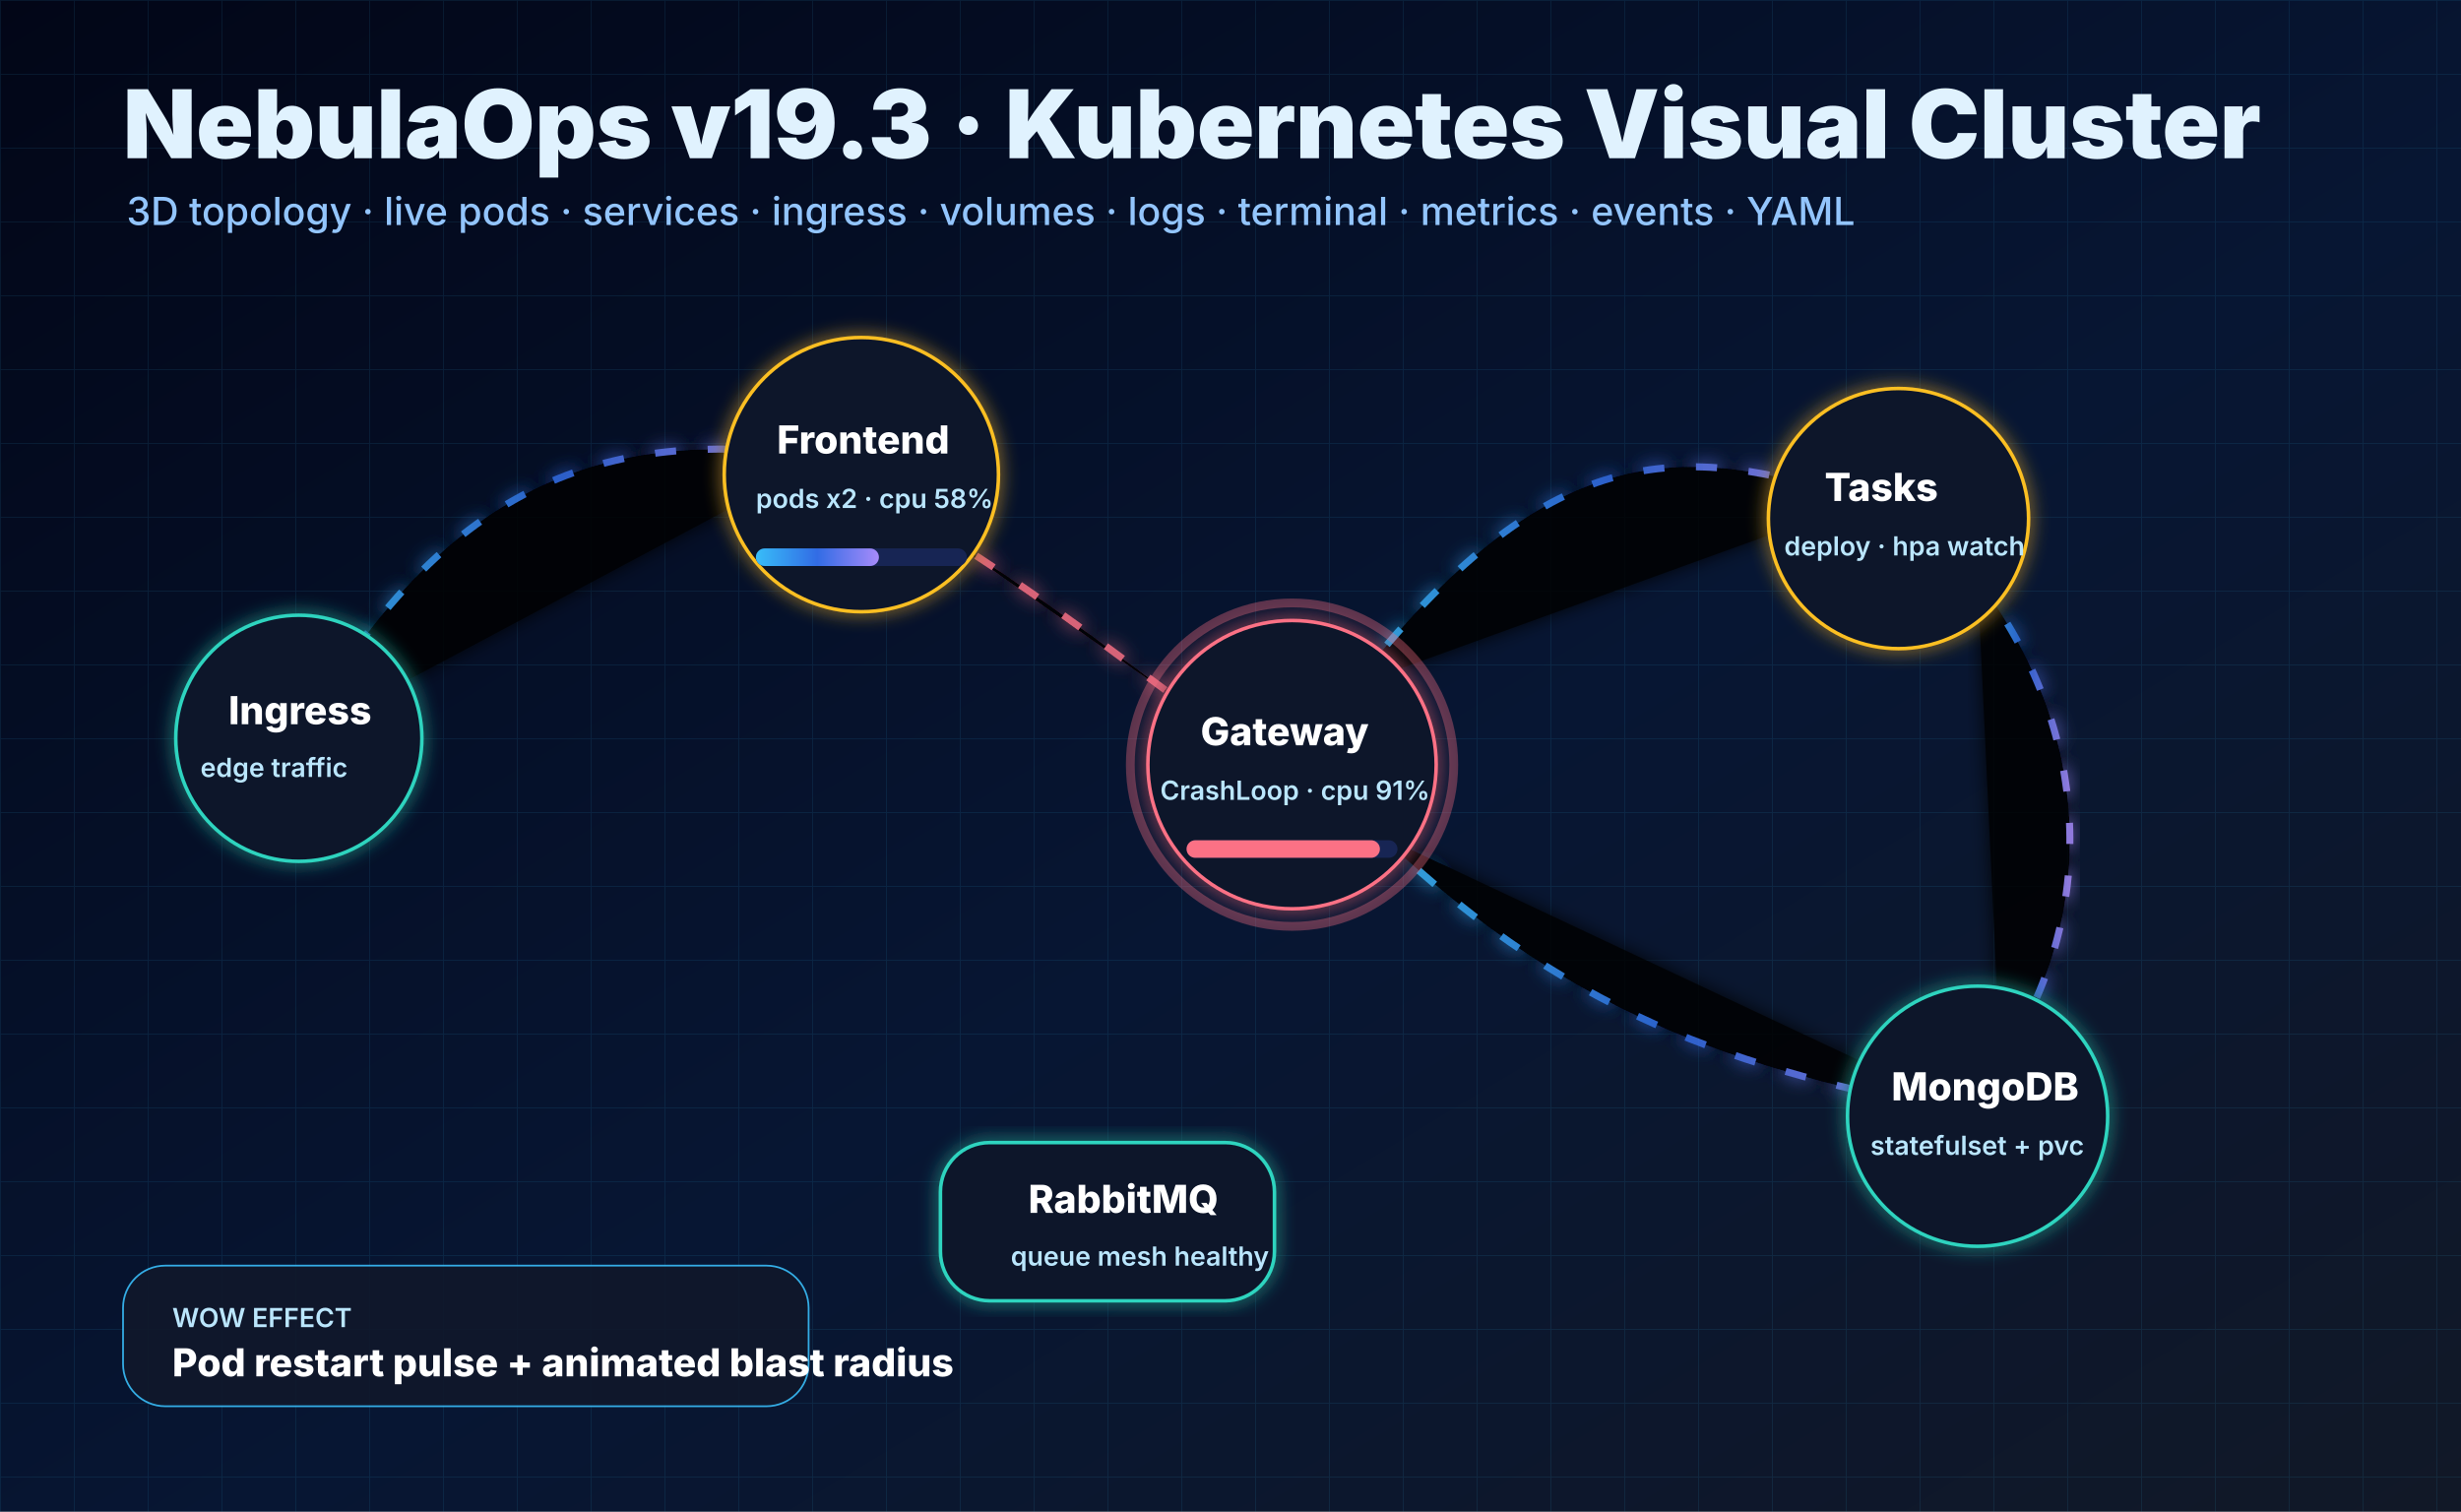
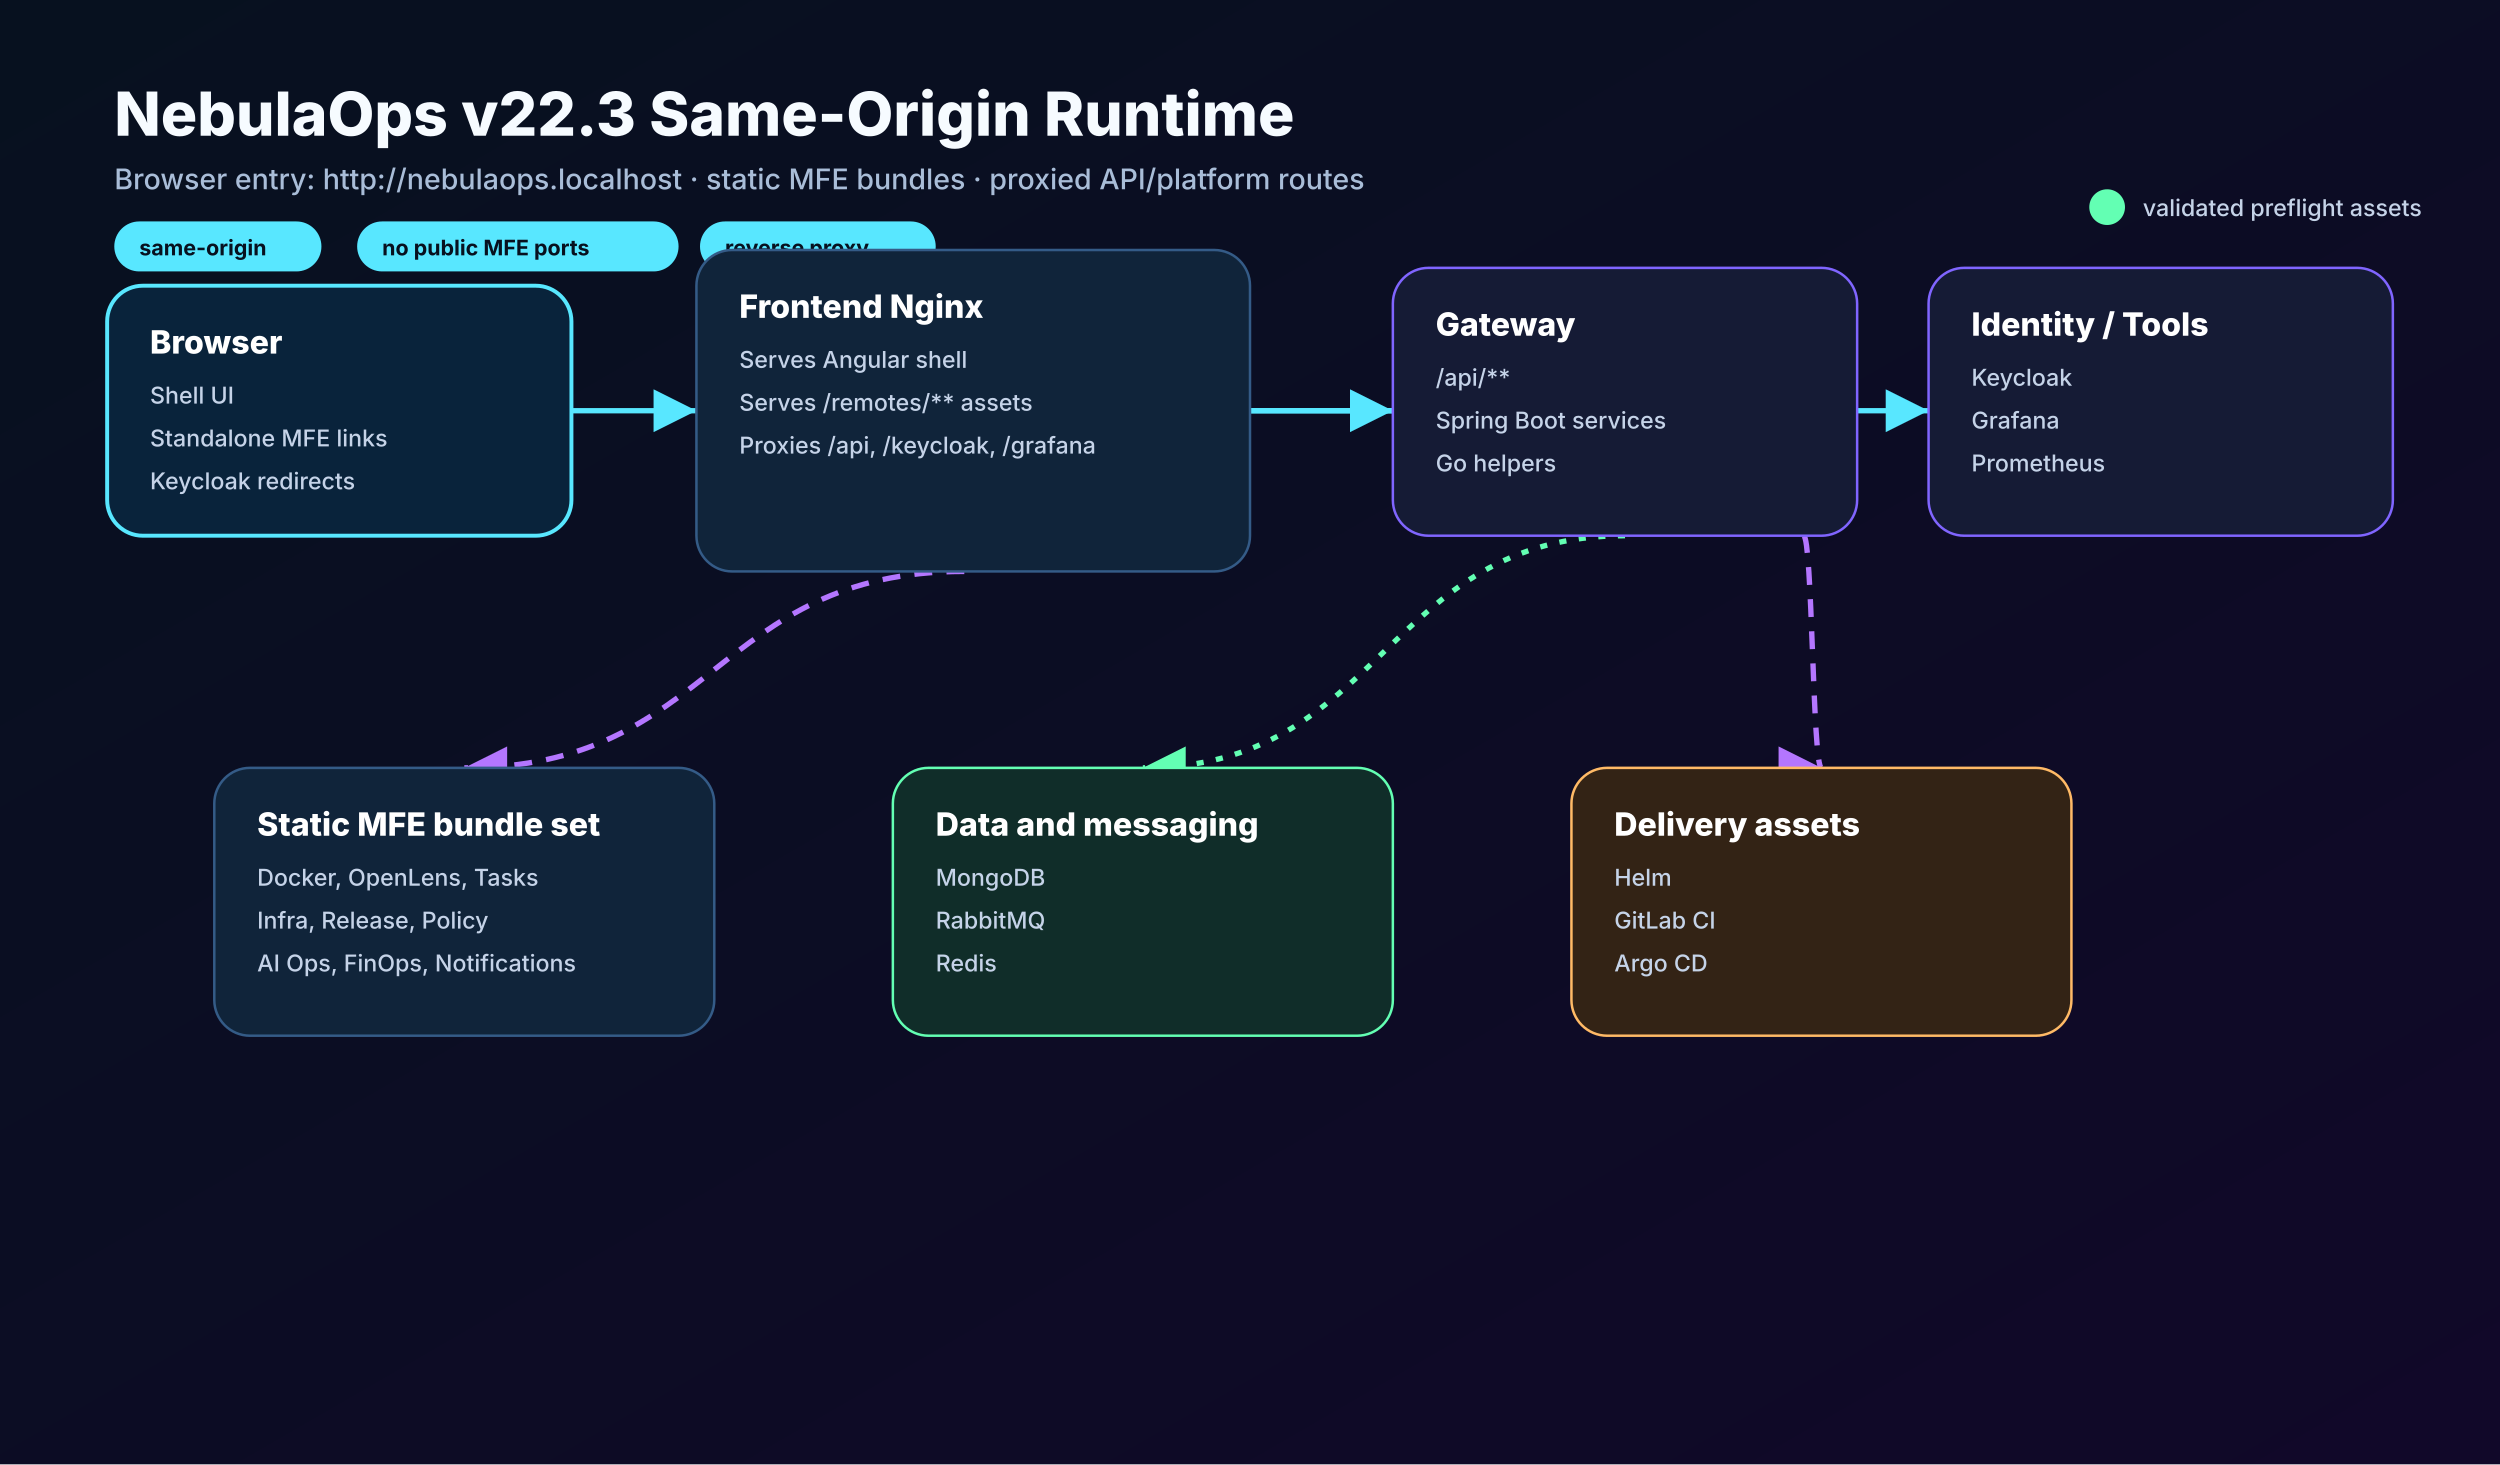
- <svg xmlns="http://www.w3.org/2000/svg" width="1400" height="860" viewBox="0 0 1400 860">
+ <svg xmlns="http://www.w3.org/2000/svg" viewBox="0 0 1400 820" role="img" aria-label="NebulaOps v22.3 Same-Origin Runtime">
  <defs>
-     <linearGradient id="bg" x1="0" x2="1" y1="0" y2="1">
-       <stop stop-color="#020617" />
-       <stop offset=".55" stop-color="#071633" />
-       <stop offset="1" stop-color="#111827" />
+     <linearGradient id="bg" x1="0" y1="0" x2="1" y2="1">
+       <stop offset="0" stop-color="#07111f" />
+       <stop offset="1" stop-color="#110829" />
    </linearGradient>
-     <linearGradient id="beam" x1="0" x2="1">
-       <stop stop-color="#38bdf8" />
-       <stop offset=".5" stop-color="#326ce5" />
-       <stop offset="1" stop-color="#a78bfa" />
-     </linearGradient>
-     <filter id="glow">
-       <feGaussianBlur stdDeviation="5" result="b" />
-       <feMerge>
-         <feMergeNode in="b" />
-         <feMergeNode in="SourceGraphic" />
-       </feMerge>
-     </filter>
-     <pattern id="grid" width="42" height="42" patternUnits="userSpaceOnUse">
-       <path d="M42 0H0v42" fill="none" stroke="#38bdf8" stroke-opacity=".13" />
-     </pattern>
+     <marker id="arrow" markerWidth="12" markerHeight="12" refX="10" refY="6" orient="auto">
+       <path d="M2,2 L10,6 L2,10 Z" fill="#58e7ff" />
+     </marker>
+     <marker id="arrow2" markerWidth="12" markerHeight="12" refX="10" refY="6" orient="auto">
+       <path d="M2,2 L10,6 L2,10 Z" fill="#b476ff" />
+     </marker>
+     <marker id="arrow3" markerWidth="12" markerHeight="12" refX="10" refY="6" orient="auto">
+       <path d="M2,2 L10,6 L2,10 Z" fill="#63ffb3" />
+     </marker>
    <style>
-             .title{font:900 54px Inter,Arial;fill:#e0f2fe}.sub{font:500 22px
-             Inter,Arial;fill:#93c5fd}.node{fill:#0f172a;stroke:#60a5fa;stroke-width:2;filter:url(#glow)}.node-ok{stroke:#2dd4bf}.node-warn{stroke:#fbbf24}.node-bad{stroke:#fb7185}.txt{font:800
-             22px Inter,Arial;fill:white}.small{font:600 15px
-             Inter,Arial;fill:#bae6fd}.beam{stroke:url(#beam);stroke-width:4;stroke-dasharray:12
-             18;filter:url(#glow)}.hot{stroke:#fb7185}.bar-bg{fill:#172554}.bar{fill:url(#beam)}
-             @keyframes dash{to{stroke-dashoffset:-120}}@keyframes pulse{50%{r:58;opacity:.55}}@keyframes
-             float{50%{transform:translateY(-10px)}}.beam{animation:dash 2s linear infinite}.badpulse{animation:pulse 1s
-             ease-in-out infinite}.float{animation:float 4s ease-in-out infinite}
-         </style>
+ .title{font:800 34px Inter,Segoe UI,Arial;fill:#f6fbff}.sub{font:500 16px Inter,Segoe UI,Arial;fill:#a9bdd8}.label{font:800 18px Inter,Segoe UI,Arial;fill:#ffffff}.small{font:500 13px Inter,Segoe UI,Arial;fill:#c5d3e8}.chip{font:700 12px Inter,Segoe UI,Arial;fill:#07111f}.panel{fill:#10243a;stroke:#345b87;stroke-width:1.4}.core{fill:#09233b;stroke:#58e7ff;stroke-width:2.2}.soft{fill:#151b35;stroke:#8065ff;stroke-width:1.4}.data{fill:#102d29;stroke:#63ffb3;stroke-width:1.4}.warn{fill:#332315;stroke:#ffba66;stroke-width:1.4}.flow{fill:none;stroke:#58e7ff;stroke-width:3;marker-end:url(#arrow)}.dash{fill:none;stroke:#b476ff;stroke-width:3;stroke-dasharray:10 8;marker-end:url(#arrow2)}.metric{fill:none;stroke:#63ffb3;stroke-width:3;stroke-dasharray:4 7;marker-end:url(#arrow3)}.pulse{animation:pulse 2.8s ease-in-out infinite}@keyframes pulse{0%,100%{opacity:.6}50%{opacity:1}}
+ </style>
  </defs>
-   <rect width="1400" height="860" fill="url(#bg)" />
-   <rect width="1400" height="860" fill="url(#grid)" opacity=".8" />
-   <text x="70" y="90" class="title">NebulaOps v19.3 · Kubernetes Visual Cluster</text>
-   <text x="72" y="128" class="sub">3D topology · live pods · services · ingress · volumes · logs · terminal · metrics
-         · events · YAML
-     </text>
-   <g opacity=".85">
-     <path class="beam" d="M170 420 C260 260 360 245 470 260" />
-     <path class="beam hot" d="M530 300 C610 350 650 385 715 430" />
-     <path class="beam" d="M770 390 C880 250 955 250 1060 285" />
-     <path class="beam" d="M785 475 C900 585 1000 610 1125 635" />
-     <path class="beam" d="M1125 330 C1190 415 1195 520 1138 605" />
-   </g>
-   <g class="float">
-     <circle cx="170" cy="420" r="70" class="node node-ok" />
-     <text x="130" y="412" class="txt">Ingress</text>
-     <text x="114" y="442" class="small">edge traffic</text>
-   </g>
-   <g class="float">
-     <circle cx="490" cy="270" r="78" class="node node-warn" />
-     <text x="442" y="258" class="txt">Frontend</text>
-     <text x="430" y="289" class="small">pods x2 · cpu 58%</text>
-     <rect x="430" y="312" width="120" height="10" rx="5" class="bar-bg" />
-     <rect x="430" y="312" width="70" height="10" rx="5" class="bar" />
-   </g>
-   <g class="float">
-     <circle cx="735" cy="435" r="82" class="node node-bad" />
-     <circle cx="735" cy="435" r="92" fill="none" stroke="#fb7185" stroke-width="5" opacity=".35" class="badpulse" />
-     <text x="683" y="424" class="txt">Gateway</text>
-     <text x="660" y="455" class="small">CrashLoop · cpu 91%</text>
-     <rect x="675" y="478" width="120" height="10" rx="5" class="bar-bg" />
-     <rect x="675" y="478" width="110" height="10" rx="5" fill="#fb7185" />
-   </g>
-   <g class="float">
-     <circle cx="1080" cy="295" r="74" class="node node-warn" />
-     <text x="1038" y="285" class="txt">Tasks</text>
-     <text x="1015" y="316" class="small">deploy · hpa watch</text>
-   </g>
-   <g class="float">
-     <circle cx="1125" cy="635" r="74" class="node node-ok" />
-     <text x="1076" y="626" class="txt">MongoDB</text>
-     <text x="1064" y="657" class="small">statefulset + pvc</text>
-   </g>
-   <g class="float">
-     <rect x="535" y="650" width="190" height="90" rx="28" class="node node-ok" />
-     <text x="585" y="690" class="txt">RabbitMQ</text>
-     <text x="575" y="720" class="small">queue mesh healthy</text>
-   </g>
-   <g transform="translate(70 720)">
-     <rect width="390" height="80" rx="24" fill="#0f172a" stroke="#38bdf8" opacity=".9" />
-     <text x="28" y="35" class="small">WOW EFFECT</text>
-     <text x="28" y="63" class="txt">Pod restart pulse + animated blast radius</text>
-   </g>
+   <rect width="1400" height="820" fill="url(#bg)" />
+   <text x="64" y="76" class="title">NebulaOps v22.3 Same-Origin Runtime</text>
+   <text x="64" y="106" class="sub">Browser entry: http://nebulaops.localhost · static MFE bundles · proxied API/platform routes</text>
+   <rect x="64" y="124" width="116" height="28" rx="14" fill="#58e7ff" />
+   <text x="78" y="143" class="chip">same-origin</text>
+   <rect x="200" y="124" width="180" height="28" rx="14" fill="#58e7ff" />
+   <text x="214" y="143" class="chip">no public MFE ports</text>
+   <rect x="392" y="124" width="132" height="28" rx="14" fill="#58e7ff" />
+   <text x="406" y="143" class="chip">reverse proxy</text>
+   <path d="M320 230 C 355 230, 355 230, 390 230" class="flow" />
+   <path d="M700 230 C 740 230, 740 230, 780 230" class="flow" />
+   <path d="M700 230 C 890 230, 890 230, 1080 230" class="flow" />
+   <path d="M540 320 C 400 320, 400 430, 260 430" class="dash" />
+   <path d="M910 300 C 775 300, 775 430, 640 430" class="metric" />
+   <path d="M1010 300 C 1015 300, 1015 430, 1020 430" class="dash" />
+   <rect x="60" y="160" width="260" height="140" rx="20" class="core" />
+   <text x="84" y="198" class="label">Browser</text>
+   <text x="84" y="226" class="small">Shell UI</text>
+   <text x="84" y="250" class="small">Standalone MFE links</text>
+   <text x="84" y="274" class="small">Keycloak redirects</text>
+   <rect x="390" y="140" width="310" height="180" rx="20" class="panel" />
+   <text x="414" y="178" class="label">Frontend Nginx</text>
+   <text x="414" y="206" class="small">Serves Angular shell</text>
+   <text x="414" y="230" class="small">Serves /remotes/** assets</text>
+   <text x="414" y="254" class="small">Proxies /api, /keycloak, /grafana</text>
+   <rect x="780" y="150" width="260" height="150" rx="20" class="soft" />
+   <text x="804" y="188" class="label">Gateway</text>
+   <text x="804" y="216" class="small">/api/**</text>
+   <text x="804" y="240" class="small">Spring Boot services</text>
+   <text x="804" y="264" class="small">Go helpers</text>
+   <rect x="1080" y="150" width="260" height="150" rx="20" class="soft" />
+   <text x="1104" y="188" class="label">Identity / Tools</text>
+   <text x="1104" y="216" class="small">Keycloak</text>
+   <text x="1104" y="240" class="small">Grafana</text>
+   <text x="1104" y="264" class="small">Prometheus</text>
+   <rect x="120" y="430" width="280" height="150" rx="20" class="panel" />
+   <text x="144" y="468" class="label">Static MFE bundle set</text>
+   <text x="144" y="496" class="small">Docker, OpenLens, Tasks</text>
+   <text x="144" y="520" class="small">Infra, Release, Policy</text>
+   <text x="144" y="544" class="small">AI Ops, FinOps, Notifications</text>
+   <rect x="500" y="430" width="280" height="150" rx="20" class="data" />
+   <text x="524" y="468" class="label">Data and messaging</text>
+   <text x="524" y="496" class="small">MongoDB</text>
+   <text x="524" y="520" class="small">RabbitMQ</text>
+   <text x="524" y="544" class="small">Redis</text>
+   <rect x="880" y="430" width="280" height="150" rx="20" class="warn" />
+   <text x="904" y="468" class="label">Delivery assets</text>
+   <text x="904" y="496" class="small">Helm</text>
+   <text x="904" y="520" class="small">GitLab CI</text>
+   <text x="904" y="544" class="small">Argo CD</text>
+   <circle cx="1180" cy="116" r="10" fill="#63ffb3" class="pulse" />
+   <text x="1200" y="121" class="small">validated preflight assets</text>
</svg>
